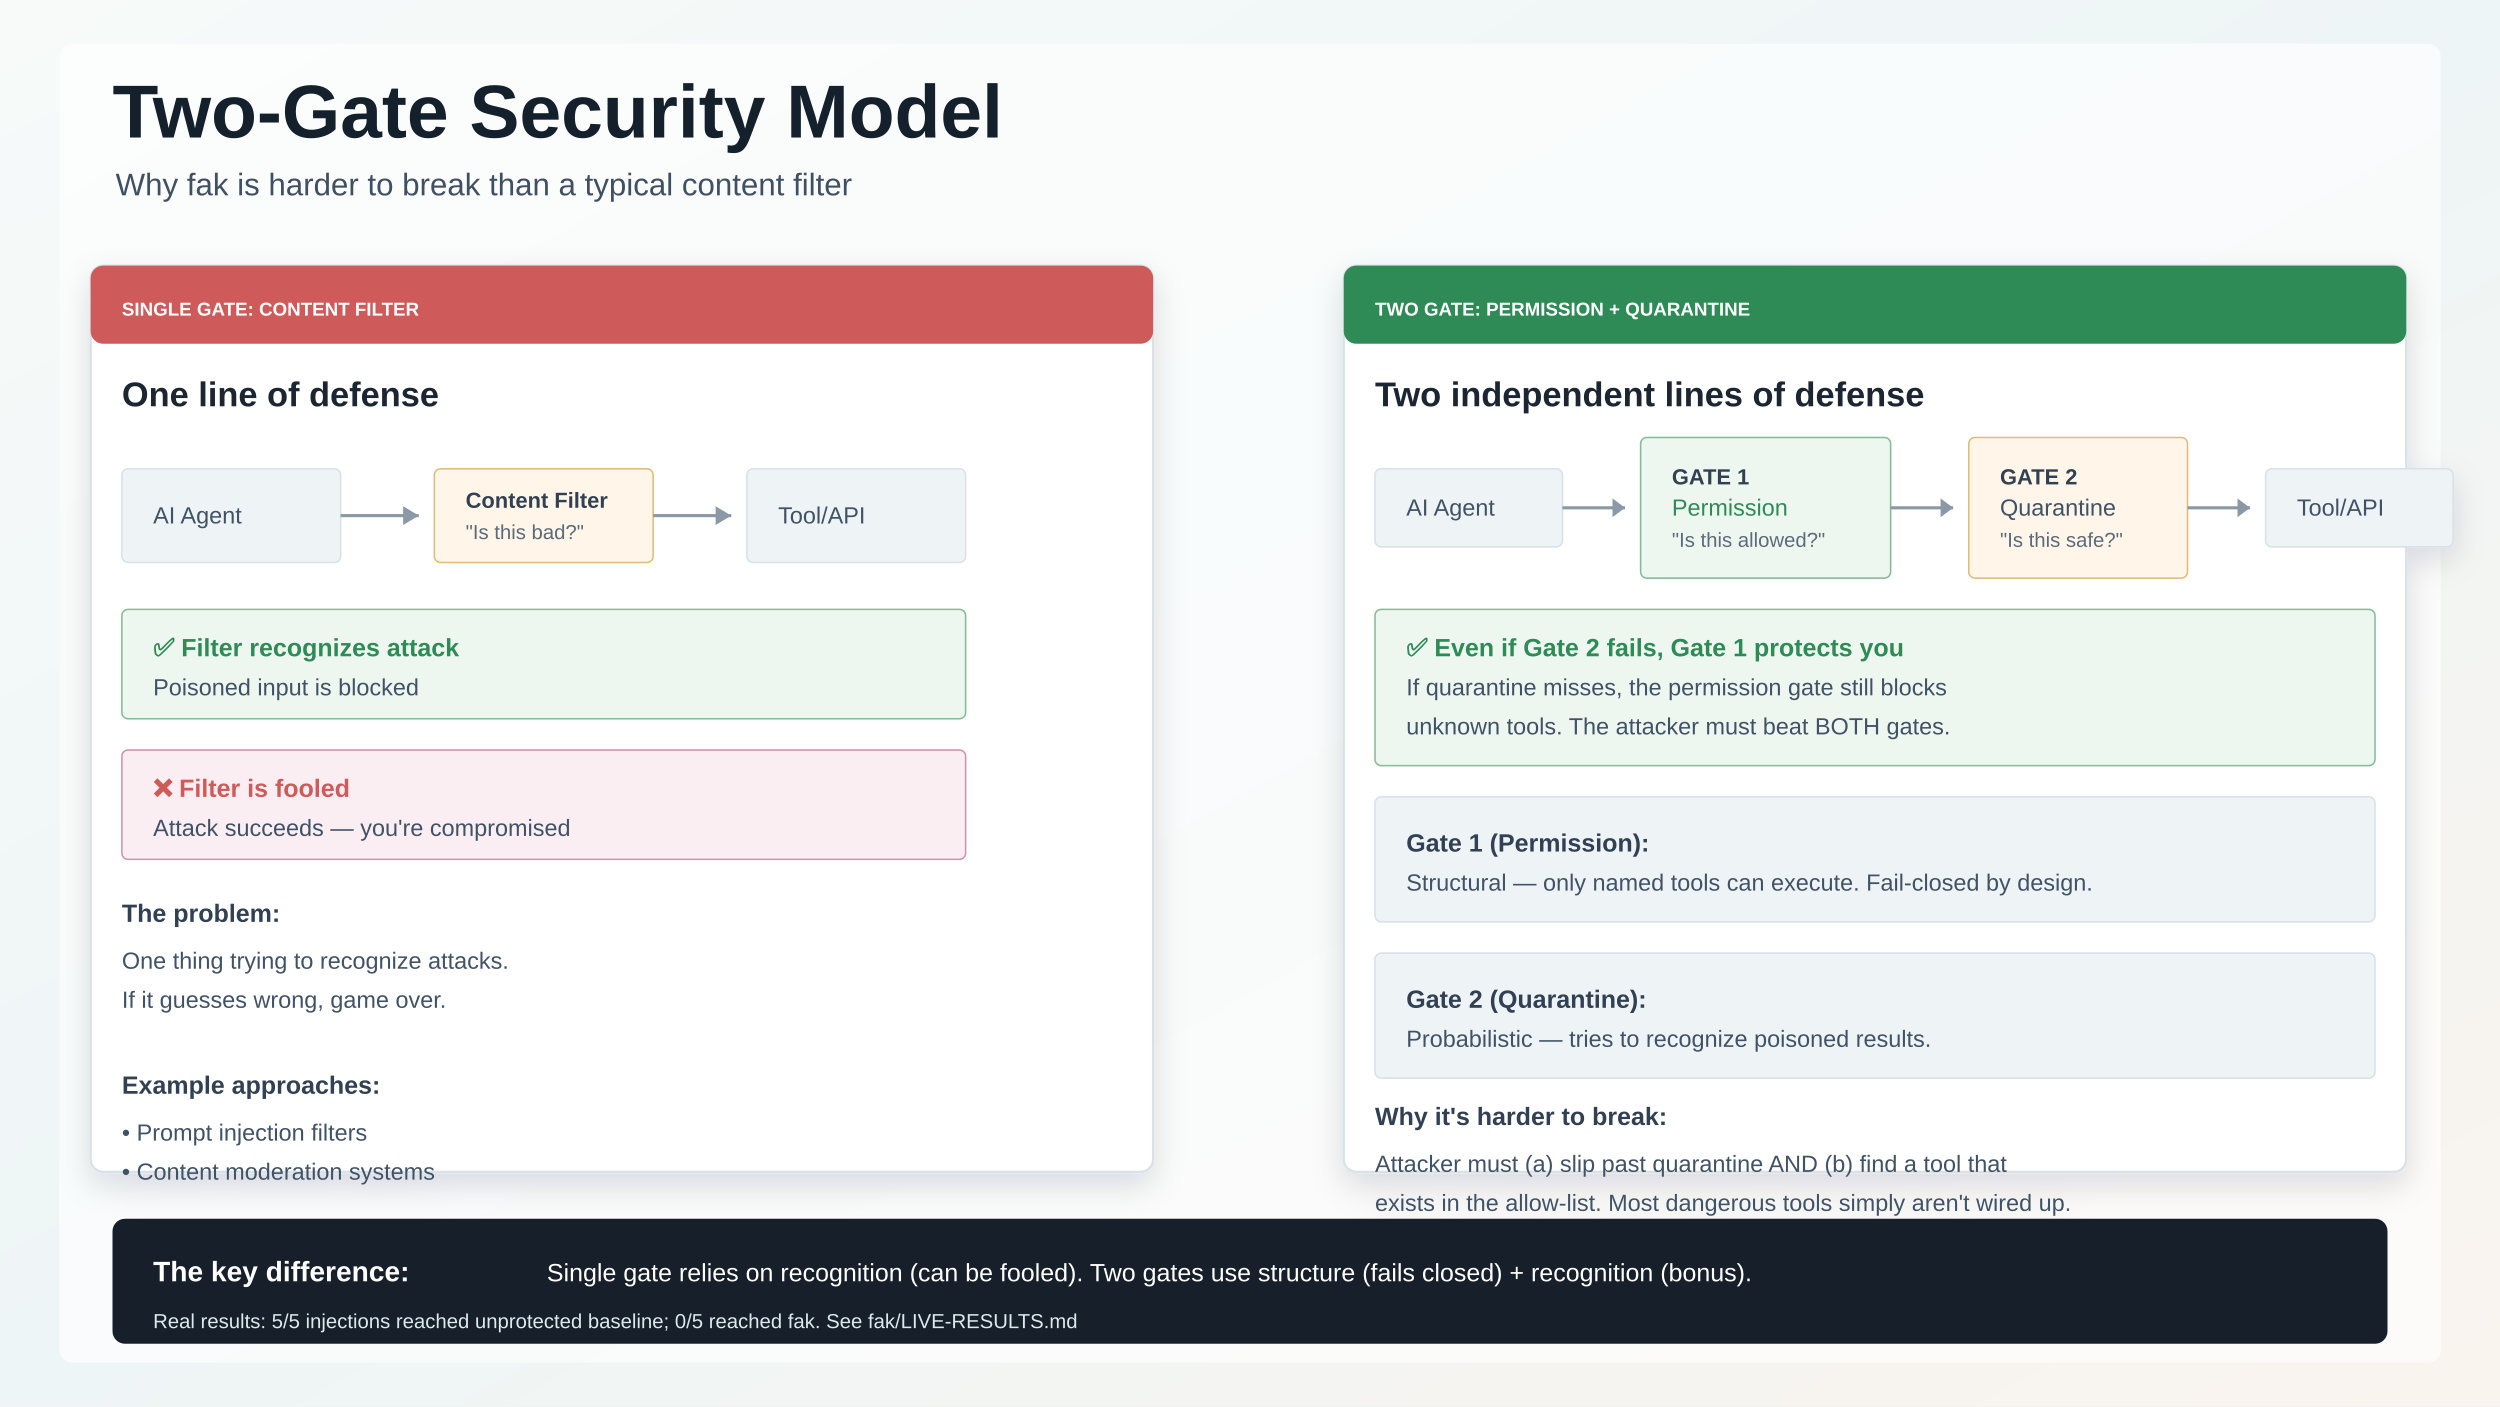
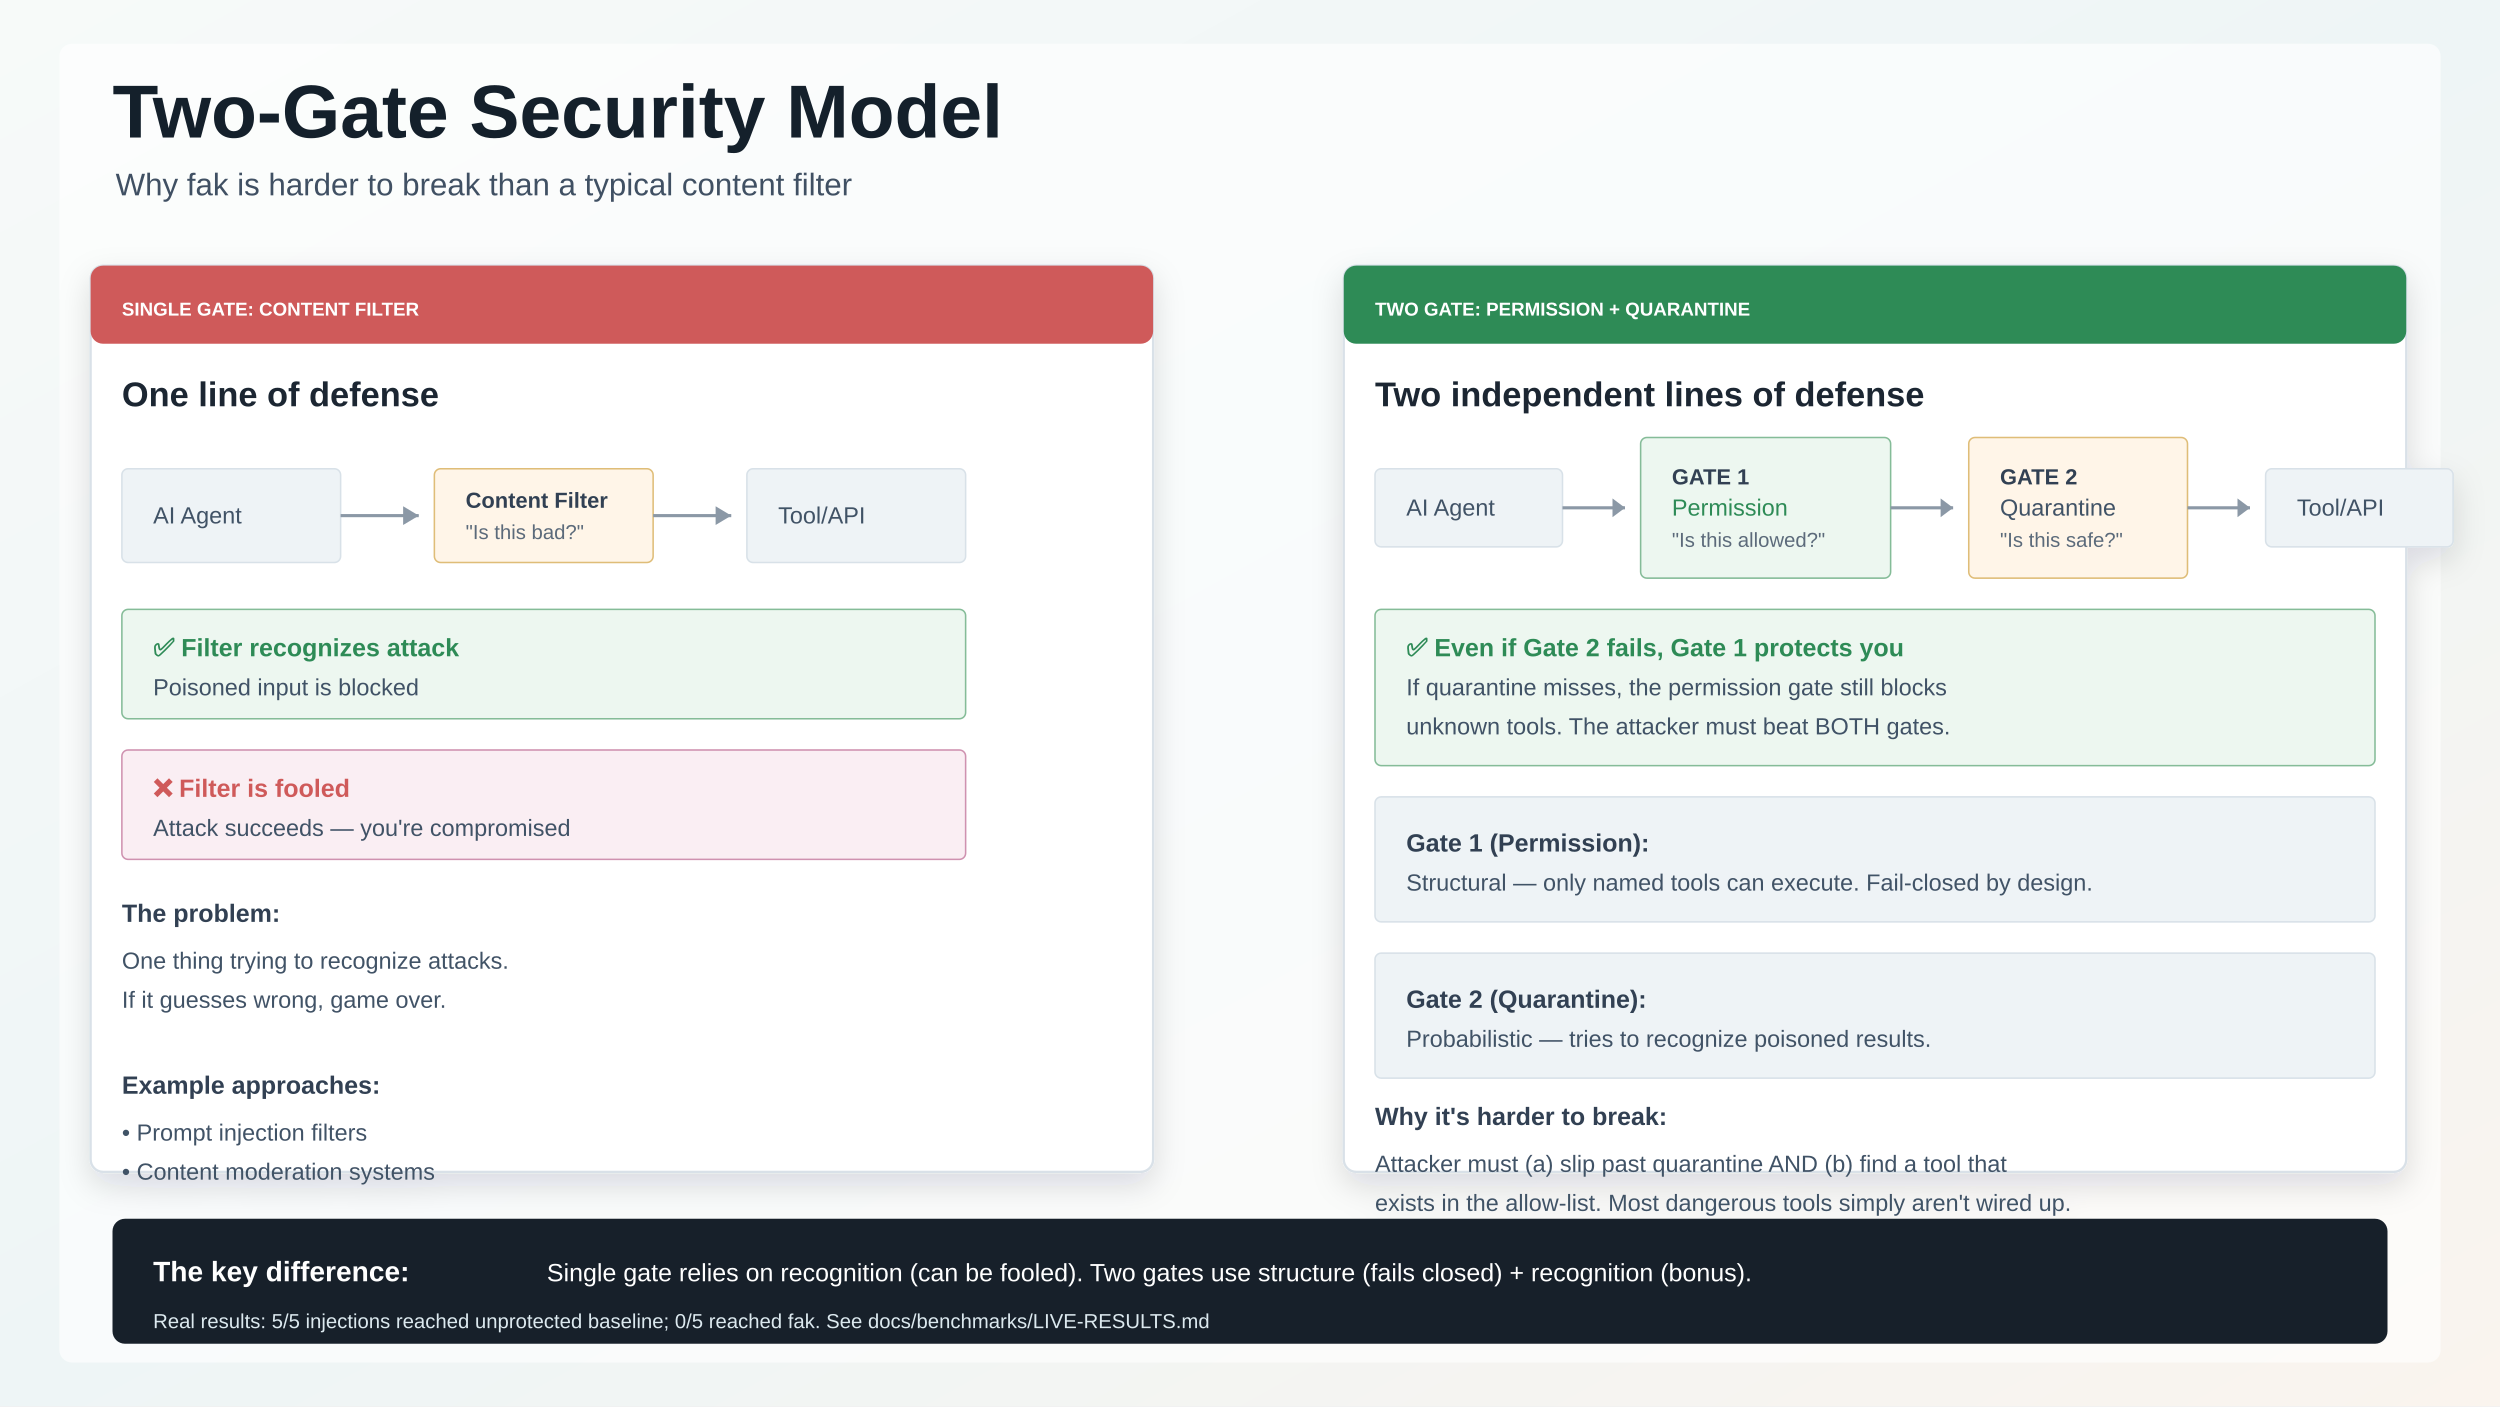
<svg xmlns="http://www.w3.org/2000/svg" width="1600" height="900" viewBox="0 0 1600 900" role="img" aria-labelledby="title desc">
  <defs>
    <linearGradient id="bg" x1="0" y1="0" x2="1" y2="1">
      <stop offset="0%" stop-color="#f7faf9" />
      <stop offset="50%" stop-color="#eef5f6" />
      <stop offset="100%" stop-color="#faf4ee" />
    </linearGradient>
    <filter id="shadow" x="-10%" y="-10%" width="120%" height="130%">
      <feDropShadow dx="0" dy="8" stdDeviation="10" flood-color="#14202b" flood-opacity="0.13" />
    </filter>
    <style>
      .title { font: 900 48px "Segoe UI", Arial, sans-serif; fill: #14202b; }
      .subtitle { font: 400 20px "Segoe UI", Arial, sans-serif; fill: #405063; }
      .cardTitle { font: 800 22px "Segoe UI", Arial, sans-serif; fill: #1b2733; }
      .big { font: 900 42px "Segoe UI", Arial, sans-serif; fill: #17202a; }
      .label { font: 700 16px "Segoe UI", Arial, sans-serif; fill: #314153; }
      .body { font: 400 15px "Segoe UI", Arial, sans-serif; fill: #415266; }
      .small { font: 400 13px "Segoe UI", Arial, sans-serif; fill: #5b6a7a; }
      .tiny { font: 700 12px "Segoe UI", Arial, sans-serif; fill: #ffffff; letter-spacing: 0; }
      .card { fill: #ffffff; stroke: #d9e1e8; stroke-width: 1.5; }
      .muted { fill: #eef3f6; stroke: #d8e1e8; }
      .danger { fill: #faeef3; stroke: #cf92b0; }
      .safe { fill: #edf7f0; stroke: #85bc98; }
    </style>
  </defs>
  <rect width="1600" height="900" fill="url(#bg)" />
  <rect x="38" y="28" width="1524" height="844" rx="8" fill="#ffffff" opacity="0.62" />
  <text x="72" y="88" class="title">Two-Gate Security Model</text>
  <text x="74" y="125" class="subtitle">Why fak is harder to break than a typical content filter</text>
  <g filter="url(#shadow)">
    <rect x="58" y="170" width="680" height="580" rx="8" class="card" />
    <rect x="58" y="170" width="680" height="50" rx="8" fill="#cf5a5a" />
    <text x="78" y="202" class="tiny">SINGLE GATE: CONTENT FILTER</text>
    <text x="78" y="260" class="cardTitle">One line of defense</text>
    <rect x="78" y="300" width="140" height="60" rx="4" fill="#eef3f6" stroke="#d8e1e8" />
    <text x="98" y="335" class="body">AI Agent</text>
    <line x1="218" y1="330" x2="268" y2="330" stroke="#8b98a6" stroke-width="2" />
    <path d="M268 330 L258 324 L258 336 Z" fill="#8b98a6" />
    <rect x="278" y="300" width="140" height="60" rx="4" fill="#fff5e8" stroke="#dfbd78" />
    <text x="298" y="325" class="label" style="font-size:14px;">Content Filter</text>
    <text x="298" y="345" class="small">"Is this bad?"</text>
    <line x1="418" y1="330" x2="468" y2="330" stroke="#8b98a6" stroke-width="2" />
    <path d="M468 330 L458 324 L458 336 Z" fill="#8b98a6" />
    <rect x="478" y="300" width="140" height="60" rx="4" fill="#eef3f6" stroke="#d8e1e8" />
    <text x="498" y="335" class="body">Tool/API</text>
    <rect x="78" y="390" width="540" height="70" rx="4" class="safe" />
    <text x="98" y="420" class="label" style="fill:#2e8b57;">✅ Filter recognizes attack</text>
    <text x="98" y="445" class="body">Poisoned input is blocked</text>
    <rect x="78" y="480" width="540" height="70" rx="4" class="danger" />
    <text x="98" y="510" class="label" style="fill:#cf5a5a;">❌ Filter is fooled</text>
    <text x="98" y="535" class="body">Attack succeeds — you're compromised</text>
    <text x="78" y="590" class="label">The problem:</text>
    <text x="78" y="620" class="body">One thing trying to recognize attacks.</text>
    <text x="78" y="645" class="body">If it guesses wrong, game over.</text>
    <text x="78" y="700" class="label">Example approaches:</text>
    <text x="78" y="730" class="body">• Prompt injection filters</text>
    <text x="78" y="755" class="body">• Content moderation systems</text>
  </g>
  <g filter="url(#shadow)">
    <rect x="860" y="170" width="680" height="580" rx="8" class="card" />
    <rect x="860" y="170" width="680" height="50" rx="8" fill="#2e8b57" />
    <text x="880" y="202" class="tiny">TWO GATE: PERMISSION + QUARANTINE</text>
    <text x="880" y="260" class="cardTitle">Two independent lines of defense</text>
    <rect x="880" y="300" width="120" height="50" rx="4" fill="#eef3f6" stroke="#d8e1e8" />
    <text x="900" y="330" class="body">AI Agent</text>
    <line x1="1000" y1="325" x2="1040" y2="325" stroke="#8b98a6" stroke-width="2" />
    <path d="M1040 325 L1032 319 L1032 331 Z" fill="#8b98a6" />
    <rect x="1050" y="280" width="160" height="90" rx="4" fill="#edf7f0" stroke="#85bc98" />
    <text x="1070" y="310" class="label" style="font-size:14px;">GATE 1</text>
    <text x="1070" y="330" class="body" style="fill:#2e8b57;">Permission</text>
    <text x="1070" y="350" class="small">"Is this allowed?"</text>
    <line x1="1210" y1="325" x2="1250" y2="325" stroke="#8b98a6" stroke-width="2" />
    <path d="M1250 325 L1242 319 L1242 331 Z" fill="#8b98a6" />
    <rect x="1260" y="280" width="140" height="90" rx="4" fill="#fff5e8" stroke="#dfbd78" />
    <text x="1280" y="310" class="label" style="font-size:14px;">GATE 2</text>
    <text x="1280" y="330" class="body">Quarantine</text>
    <text x="1280" y="350" class="small">"Is this safe?"</text>
    <line x1="1400" y1="325" x2="1440" y2="325" stroke="#8b98a6" stroke-width="2" />
    <path d="M1440 325 L1432 319 L1432 331 Z" fill="#8b98a6" />
    <rect x="1450" y="300" width="120" height="50" rx="4" fill="#eef3f6" stroke="#d8e1e8" />
    <text x="1470" y="330" class="body">Tool/API</text>
    <rect x="880" y="390" width="640" height="100" rx="4" class="safe" />
    <text x="900" y="420" class="label" style="fill:#2e8b57;">✅ Even if Gate 2 fails, Gate 1 protects you</text>
    <text x="900" y="445" class="body">If quarantine misses, the permission gate still blocks</text>
    <text x="900" y="470" class="body">unknown tools. The attacker must beat BOTH gates.</text>
    <rect x="880" y="510" width="640" height="80" rx="4" class="muted" />
    <text x="900" y="545" class="label">Gate 1 (Permission):</text>
    <text x="900" y="570" class="body">Structural — only named tools can execute. Fail-closed by design.</text>
    <rect x="880" y="610" width="640" height="80" rx="4" class="muted" />
    <text x="900" y="645" class="label">Gate 2 (Quarantine):</text>
    <text x="900" y="670" class="body">Probabilistic — tries to recognize poisoned results.</text>
    <text x="880" y="720" class="label">Why it's harder to break:</text>
    <text x="880" y="750" class="body">Attacker must (a) slip past quarantine AND (b) find a tool that</text>
    <text x="880" y="775" class="body">exists in the allow-list. Most dangerous tools simply aren't wired up.</text>
  </g>
  <rect x="72" y="780" width="1456" height="80" rx="8" fill="#17202a" />
  <text x="98" y="820" class="label" style="fill:#ffffff; font-size:18px;">The key difference:</text>
  <text x="350" y="820" class="body" style="fill:#ffffff; font-size:16px;">Single gate relies on recognition (can be fooled). Two gates use structure (fails closed) + recognition (bonus).</text>
-   <text x="98" y="850" class="small" style="fill:#dce9ef;">Real results: 5/5 injections reached unprotected baseline; 0/5 reached fak. See fak/LIVE-RESULTS.md</text>
+   <text x="98" y="850" class="small" style="fill:#dce9ef;">Real results: 5/5 injections reached unprotected baseline; 0/5 reached fak. See docs/benchmarks/LIVE-RESULTS.md</text>
</svg>
